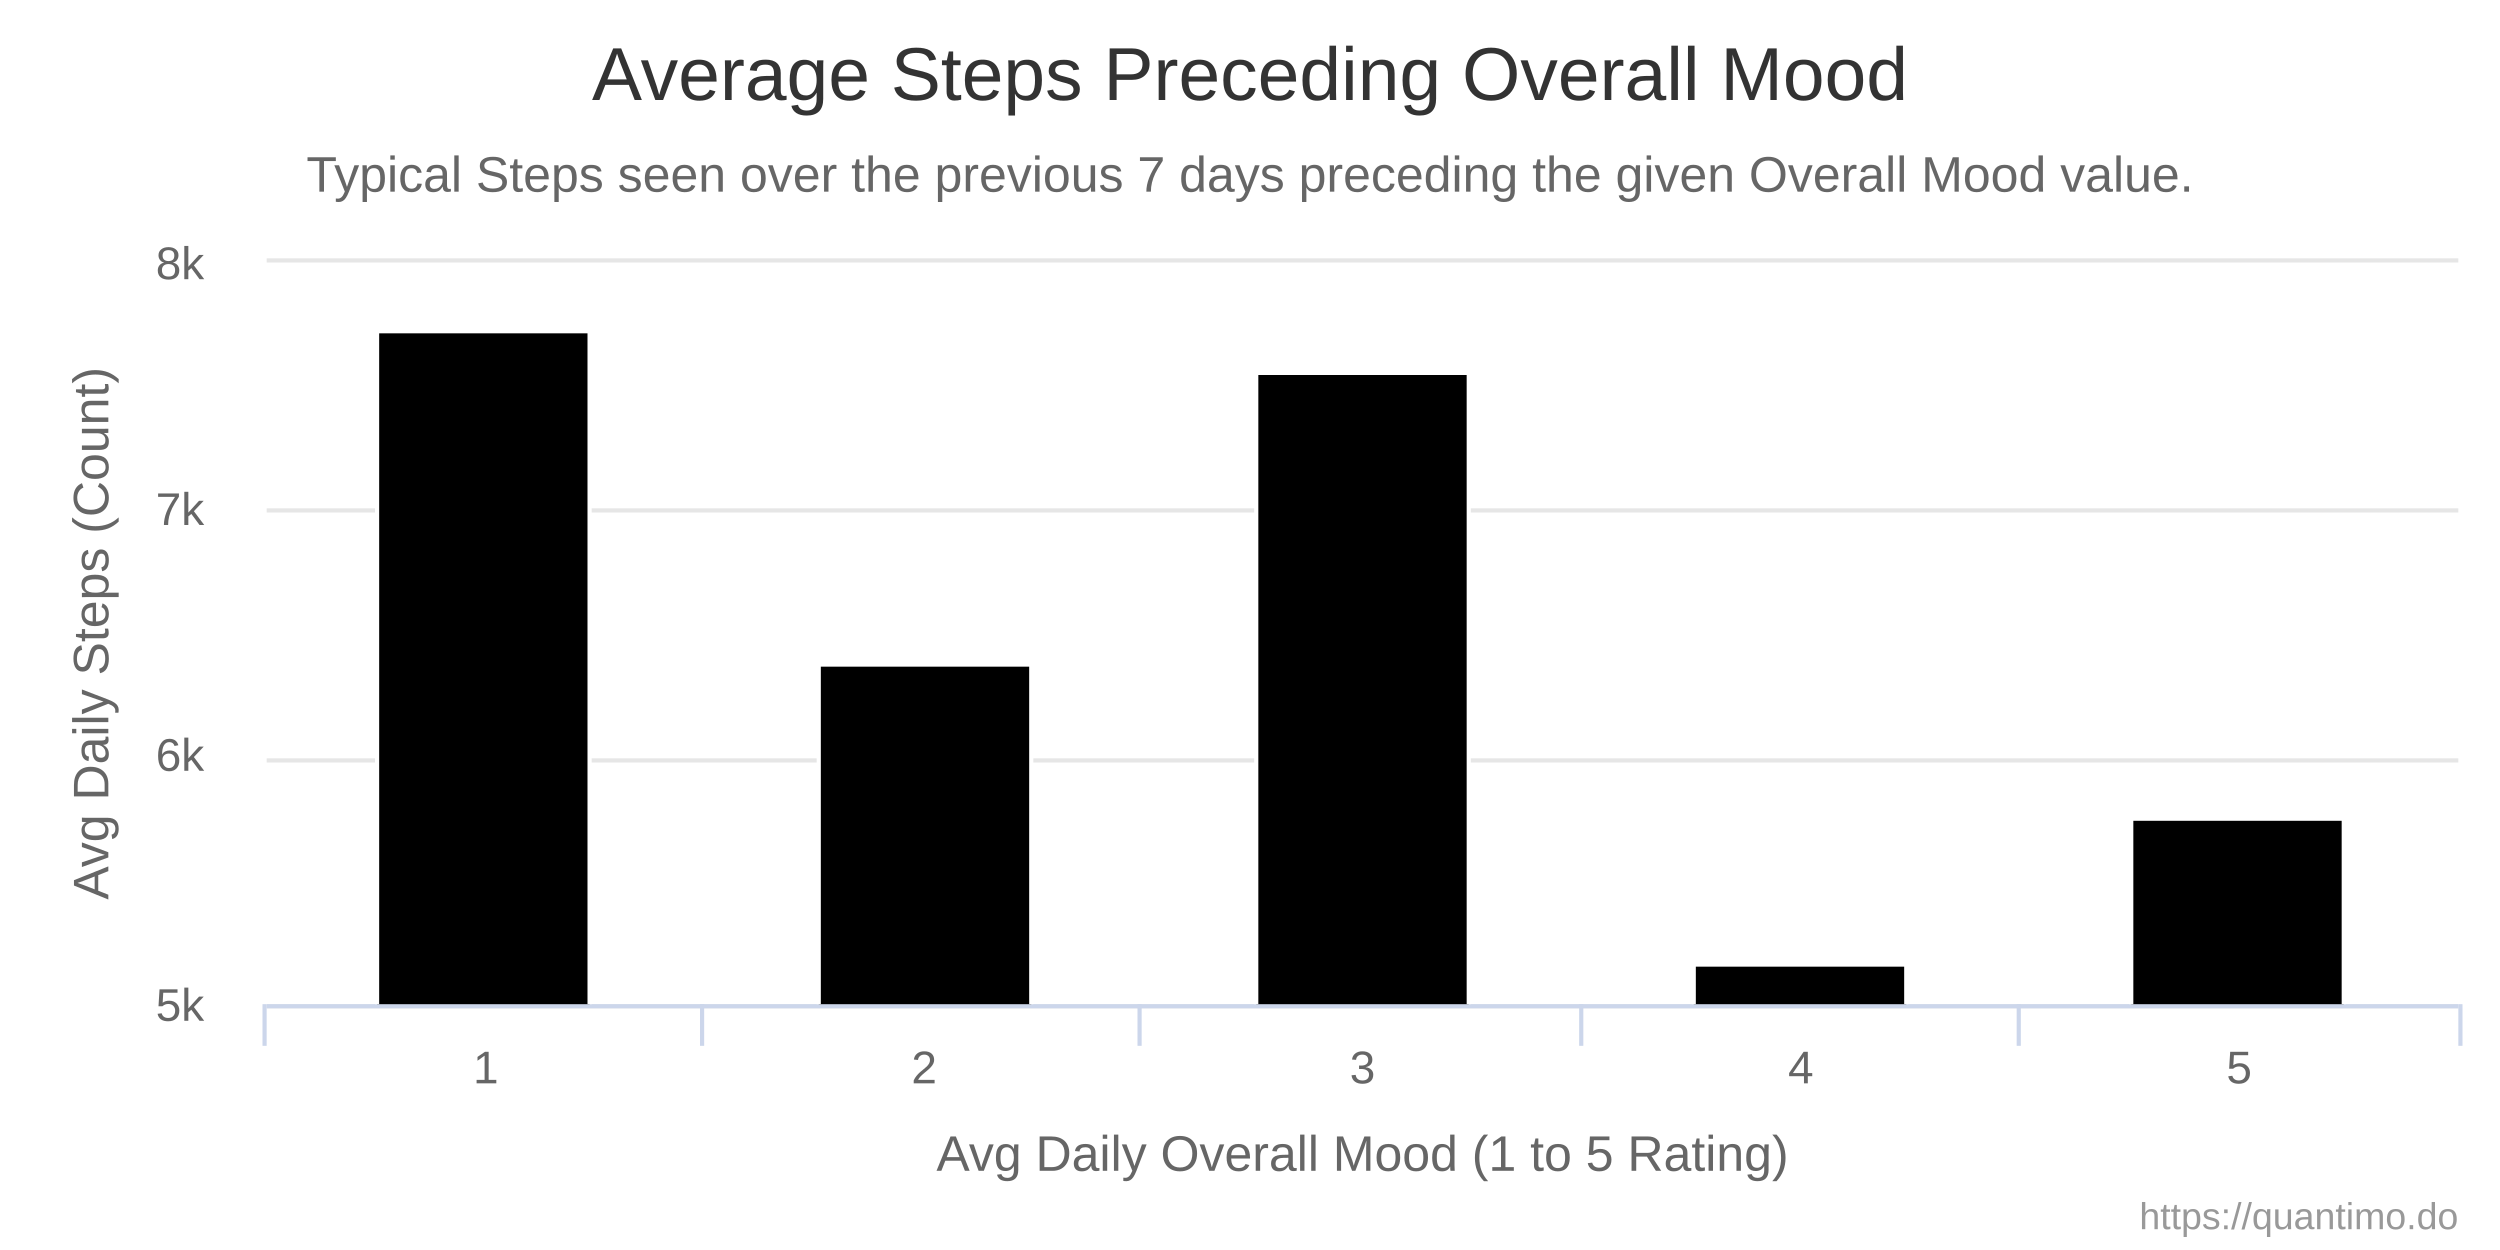
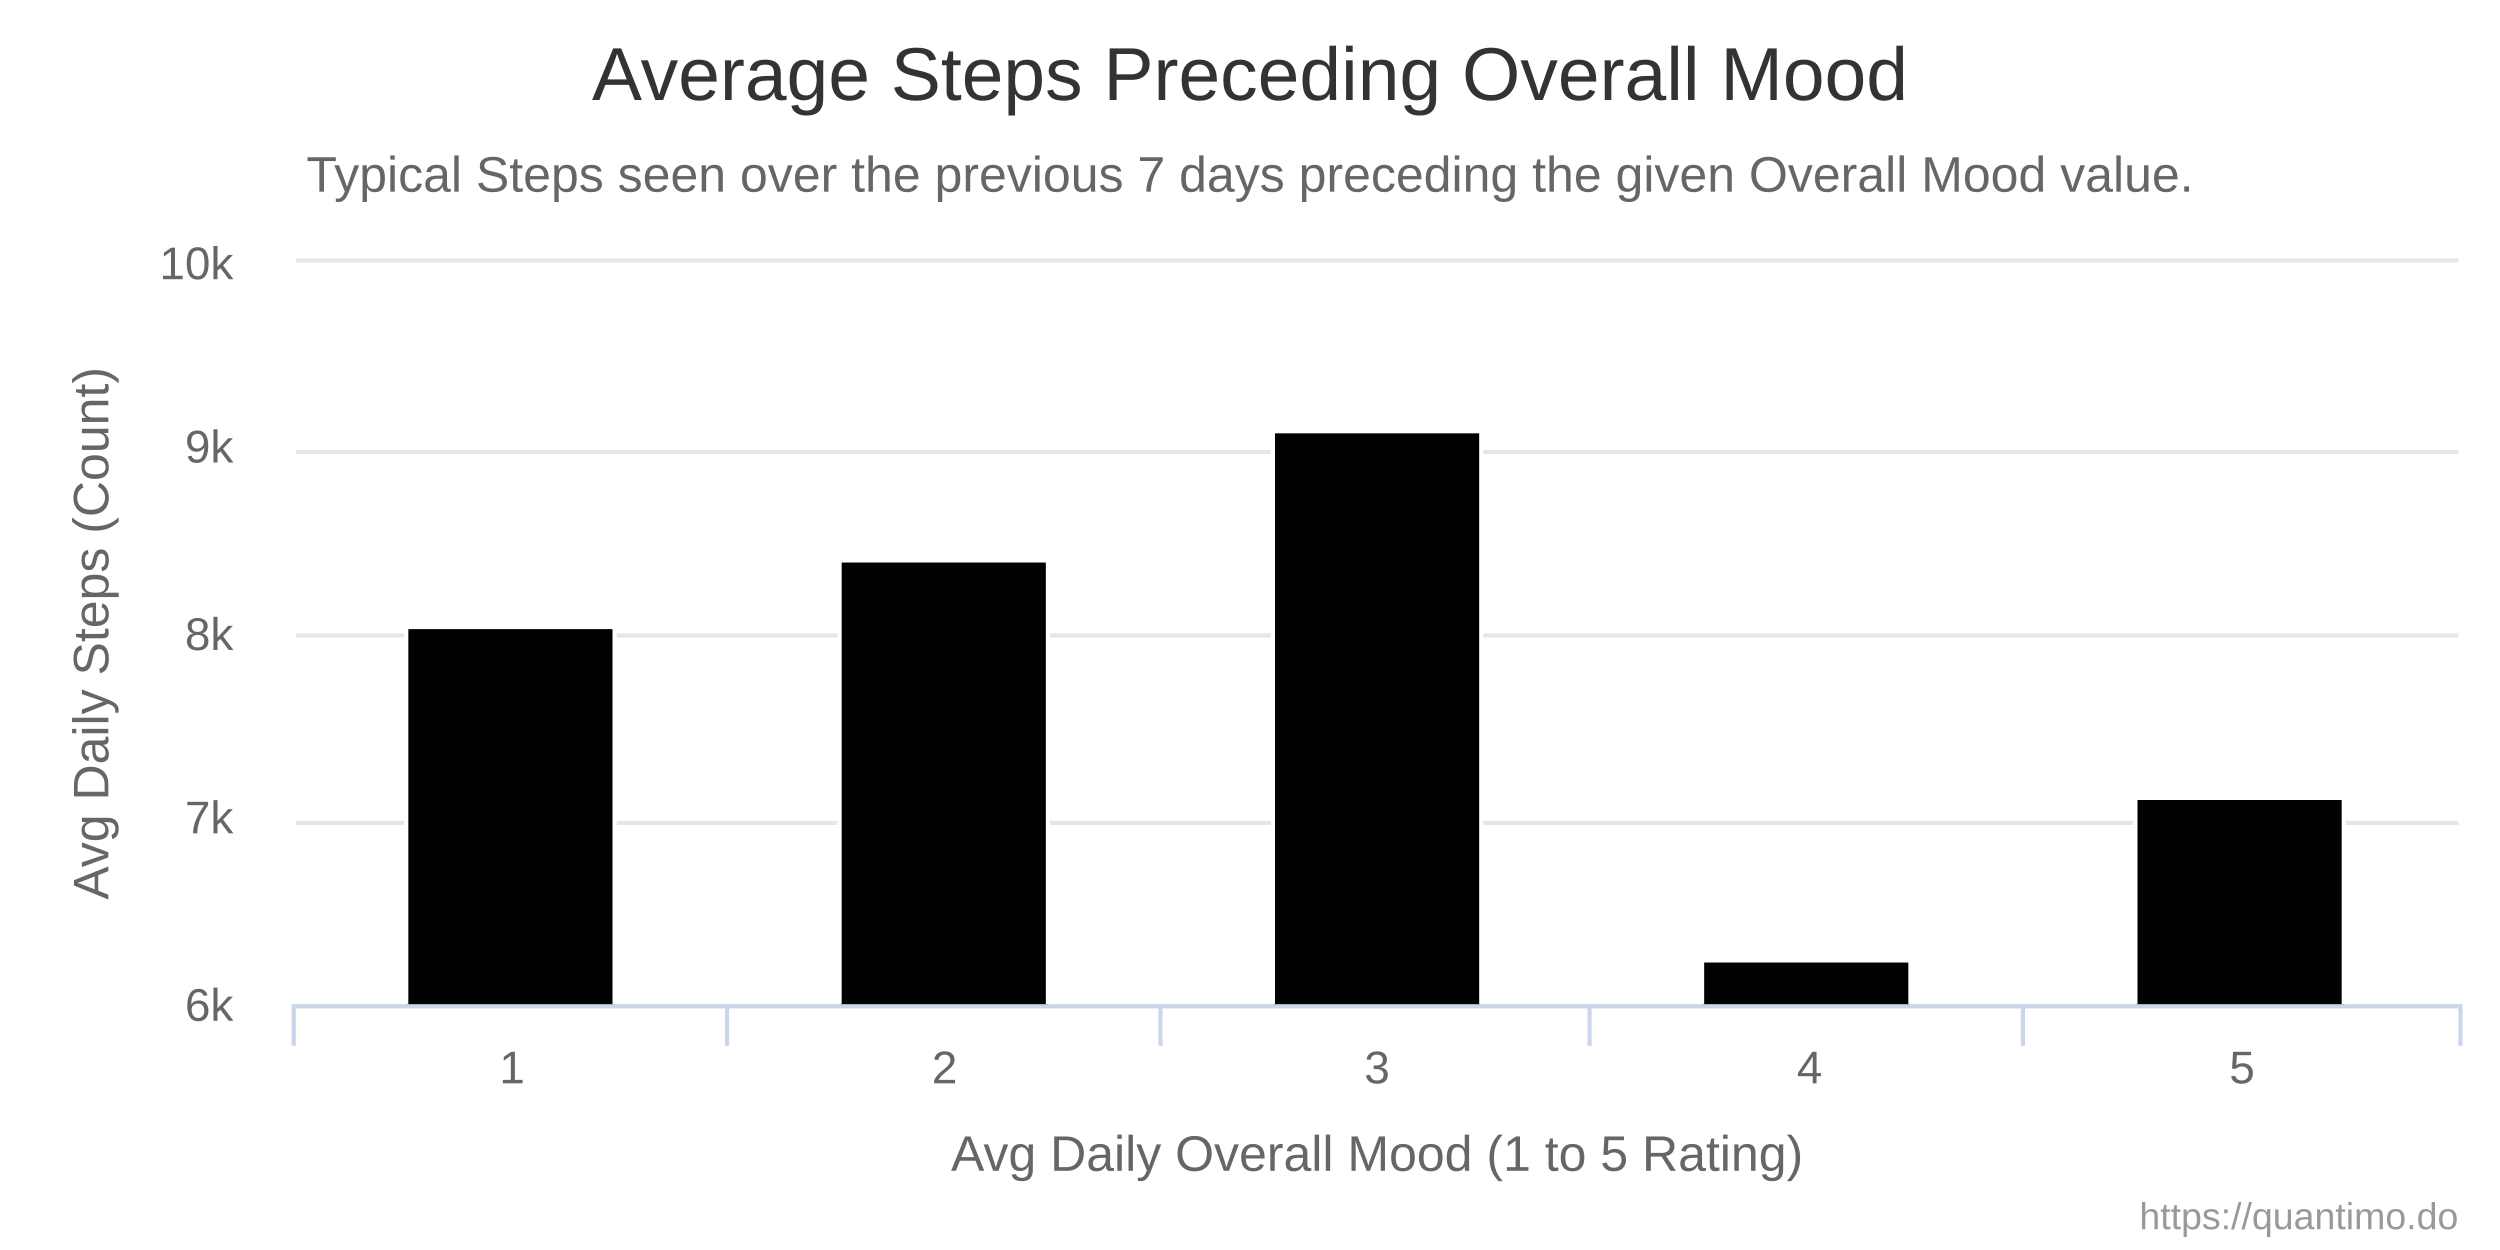
<svg xmlns="http://www.w3.org/2000/svg" xmlns:xlink="http://www.w3.org/1999/xlink" version="1.1" class="highcharts-root" style="font-family:&quot;Lucida Grande&quot;, &quot;Lucida Sans Unicode&quot;, Arial, Helvetica, sans-serif;font-size:12px;" width="600" height="300">
  <defs>
-     <clipPath id="highcharts-0okzr8z-12">
-       <rect x="0" y="0" width="526" height="178" fill="none" />
+     <clipPath id="highcharts-qvbcy50-12">
+       <rect x="0" y="0" width="519" height="178" fill="none" />
    </clipPath>
-     <clipPath id="highcharts-0okzr8z-18">
-       <rect x="0" y="0" width="526" height="178" fill="none" />
+     <clipPath id="highcharts-qvbcy50-18">
+       <rect x="0" y="0" width="519" height="178" fill="none" />
    </clipPath>
-     <clipPath id="highcharts-0okzr8z-19">
-       <rect x="64" y="63" width="526" height="178" fill="none" />
+     <clipPath id="highcharts-qvbcy50-19">
+       <rect x="71" y="63" width="519" height="178" fill="none" />
    </clipPath>
  </defs>
  <rect fill="#ffffff" class="highcharts-background" x="0" y="0" width="600" height="300" rx="0" ry="0" />
-   <rect fill="none" class="highcharts-plot-background" x="64" y="63" width="526" height="178" />
+   <rect fill="none" class="highcharts-plot-background" x="71" y="63" width="519" height="178" />
  <g class="highcharts-pane-group" data-z-index="0" />
  <g class="highcharts-grid highcharts-xaxis-grid " data-z-index="1">
-     <path fill="none" data-z-index="1" class="highcharts-grid-line" d="M 168.5 63 L 168.5 241" opacity="1" />
-     <path fill="none" data-z-index="1" class="highcharts-grid-line" d="M 273.5 63 L 273.5 241" opacity="1" />
-     <path fill="none" data-z-index="1" class="highcharts-grid-line" d="M 379.5 63 L 379.5 241" opacity="1" />
-     <path fill="none" data-z-index="1" class="highcharts-grid-line" d="M 484.5 63 L 484.5 241" opacity="1" />
+     <path fill="none" data-z-index="1" class="highcharts-grid-line" d="M 174.5 63 L 174.5 241" opacity="1" />
+     <path fill="none" data-z-index="1" class="highcharts-grid-line" d="M 278.5 63 L 278.5 241" opacity="1" />
+     <path fill="none" data-z-index="1" class="highcharts-grid-line" d="M 381.5 63 L 381.5 241" opacity="1" />
+     <path fill="none" data-z-index="1" class="highcharts-grid-line" d="M 485.5 63 L 485.5 241" opacity="1" />
    <path fill="none" data-z-index="1" class="highcharts-grid-line" d="M 589.5 63 L 589.5 241" opacity="1" />
-     <path fill="none" data-z-index="1" class="highcharts-grid-line" d="M 63.5 63 L 63.5 241" opacity="1" />
+     <path fill="none" data-z-index="1" class="highcharts-grid-line" d="M 70.5 63 L 70.5 241" opacity="1" />
  </g>
  <g class="highcharts-grid highcharts-yaxis-grid " data-z-index="1">
-     <path fill="none" stroke="#e6e6e6" stroke-width="1" data-z-index="1" class="highcharts-grid-line" d="M 64 241.5 L 590 241.5" opacity="1" />
-     <path fill="none" stroke="#e6e6e6" stroke-width="1" data-z-index="1" class="highcharts-grid-line" d="M 64 182.5 L 590 182.5" opacity="1" />
-     <path fill="none" stroke="#e6e6e6" stroke-width="1" data-z-index="1" class="highcharts-grid-line" d="M 64 122.5 L 590 122.5" opacity="1" />
-     <path fill="none" stroke="#e6e6e6" stroke-width="1" data-z-index="1" class="highcharts-grid-line" d="M 64 62.5 L 590 62.5" opacity="1" />
+     <path fill="none" stroke="#e6e6e6" stroke-width="1" data-z-index="1" class="highcharts-grid-line" d="M 71 241.5 L 590 241.5" opacity="1" />
+     <path fill="none" stroke="#e6e6e6" stroke-width="1" data-z-index="1" class="highcharts-grid-line" d="M 71 197.5 L 590 197.5" opacity="1" />
+     <path fill="none" stroke="#e6e6e6" stroke-width="1" data-z-index="1" class="highcharts-grid-line" d="M 71 152.5 L 590 152.5" opacity="1" />
+     <path fill="none" stroke="#e6e6e6" stroke-width="1" data-z-index="1" class="highcharts-grid-line" d="M 71 108.5 L 590 108.5" opacity="1" />
+     <path fill="none" stroke="#e6e6e6" stroke-width="1" data-z-index="1" class="highcharts-grid-line" d="M 71 62.5 L 590 62.5" opacity="1" />
  </g>
-   <rect fill="none" class="highcharts-plot-border" data-z-index="1" x="64" y="63" width="526" height="178" />
+   <rect fill="none" class="highcharts-plot-border" data-z-index="1" x="71" y="63" width="519" height="178" />
  <g class="highcharts-axis highcharts-xaxis " data-z-index="2">
-     <path fill="none" class="highcharts-tick" stroke="#ccd6eb" stroke-width="1" d="M 168.5 241 L 168.5 251" opacity="1" />
-     <path fill="none" class="highcharts-tick" stroke="#ccd6eb" stroke-width="1" d="M 273.5 241 L 273.5 251" opacity="1" />
-     <path fill="none" class="highcharts-tick" stroke="#ccd6eb" stroke-width="1" d="M 379.5 241 L 379.5 251" opacity="1" />
-     <path fill="none" class="highcharts-tick" stroke="#ccd6eb" stroke-width="1" d="M 484.5 241 L 484.5 251" opacity="1" />
+     <path fill="none" class="highcharts-tick" stroke="#ccd6eb" stroke-width="1" d="M 174.5 241 L 174.5 251" opacity="1" />
+     <path fill="none" class="highcharts-tick" stroke="#ccd6eb" stroke-width="1" d="M 278.5 241 L 278.5 251" opacity="1" />
+     <path fill="none" class="highcharts-tick" stroke="#ccd6eb" stroke-width="1" d="M 381.5 241 L 381.5 251" opacity="1" />
+     <path fill="none" class="highcharts-tick" stroke="#ccd6eb" stroke-width="1" d="M 485.5 241 L 485.5 251" opacity="1" />
    <path fill="none" class="highcharts-tick" stroke="#ccd6eb" stroke-width="1" d="M 590.5 241 L 590.5 251" opacity="1" />
-     <path fill="none" class="highcharts-tick" stroke="#ccd6eb" stroke-width="1" d="M 63.5 241 L 63.5 251" opacity="1" />
-     <text x="327" data-z-index="7" text-anchor="middle" transform="translate(0,0)" class="highcharts-axis-title" style="color:#666666;fill:#666666;" y="281">
+     <path fill="none" class="highcharts-tick" stroke="#ccd6eb" stroke-width="1" d="M 70.5 241 L 70.5 251" opacity="1" />
+     <text x="330.5" data-z-index="7" text-anchor="middle" transform="translate(0,0)" class="highcharts-axis-title" style="color:#666666;fill:#666666;" y="281">
      <tspan>Avg Daily Overall Mood (1 to 5 Rating)</tspan>
    </text>
-     <path fill="none" class="highcharts-axis-line" stroke="#ccd6eb" stroke-width="1" data-z-index="7" d="M 64 241.5 L 590 241.5" />
+     <path fill="none" class="highcharts-axis-line" stroke="#ccd6eb" stroke-width="1" data-z-index="7" d="M 71 241.5 L 590 241.5" />
  </g>
  <g class="highcharts-axis highcharts-yaxis " data-z-index="2">
    <text x="26" data-z-index="7" text-anchor="middle" transform="translate(0,0) rotate(270 26 152)" class="highcharts-axis-title" style="color:#666666;fill:#666666;" y="152">
      <tspan>Avg Daily Steps (Count)</tspan>
    </text>
-     <path fill="none" class="highcharts-axis-line" data-z-index="7" d="M 64 63 L 64 241" />
+     <path fill="none" class="highcharts-axis-line" data-z-index="7" d="M 71 63 L 71 241" />
  </g>
  <g class="highcharts-series-group" data-z-index="3">
-     <g data-z-index="0.1" class="highcharts-series highcharts-series-0 highcharts-column-series highcharts-color-0 " transform="translate(64,63) scale(1 1)" clip-path="url(#highcharts-0okzr8z-18)">
-       <rect x="26.5" y="16.5" width="51" height="162" fill="#000000" stroke="#ffffff" stroke-width="1" class="highcharts-point highcharts-color-0" />
-       <rect x="132.5" y="96.5" width="51" height="82" fill="#000000" stroke="#ffffff" stroke-width="1" class="highcharts-point highcharts-color-0" />
-       <rect x="237.5" y="26.5" width="51" height="152" fill="#000000" stroke="#ffffff" stroke-width="1" class="highcharts-point highcharts-color-0" />
-       <rect x="342.5" y="168.5" width="51" height="10" fill="#000000" stroke="#ffffff" stroke-width="1" class="highcharts-point highcharts-color-0" />
-       <rect x="447.5" y="133.5" width="51" height="45" fill="#000000" stroke="#ffffff" stroke-width="1" class="highcharts-point highcharts-color-0" />
+     <g data-z-index="0.1" class="highcharts-series highcharts-series-0 highcharts-column-series highcharts-color-0 " transform="translate(71,63) scale(1 1)" clip-path="url(#highcharts-qvbcy50-18)">
+       <rect x="26.5" y="87.5" width="50" height="91" fill="#000000" stroke="#ffffff" stroke-width="1" class="highcharts-point highcharts-color-0" />
+       <rect x="130.5" y="71.5" width="50" height="107" fill="#000000" stroke="#ffffff" stroke-width="1" class="highcharts-point highcharts-color-0" />
+       <rect x="234.5" y="40.5" width="50" height="138" fill="#000000" stroke="#ffffff" stroke-width="1" class="highcharts-point highcharts-color-0" />
+       <rect x="337.5" y="167.5" width="50" height="11" fill="#000000" stroke="#ffffff" stroke-width="1" class="highcharts-point highcharts-color-0" />
+       <rect x="441.5" y="128.5" width="50" height="50" fill="#000000" stroke="#ffffff" stroke-width="1" class="highcharts-point highcharts-color-0" />
    </g>
-     <g data-z-index="0.1" class="highcharts-markers highcharts-series-0 highcharts-column-series highcharts-color-0 " transform="translate(64,63) scale(1 1)" clip-path="none" />
+     <g data-z-index="0.1" class="highcharts-markers highcharts-series-0 highcharts-column-series highcharts-color-0 " transform="translate(71,63) scale(1 1)" clip-path="none" />
  </g>
  <text x="300" text-anchor="middle" class="highcharts-title" data-z-index="4" style="color:#333333;font-size:18px;fill:#333333;" y="24">
    <tspan>Average Steps Preceding Overall Mood</tspan>
  </text>
  <text x="300" text-anchor="middle" class="highcharts-subtitle" data-z-index="4" style="color:#666666;fill:#666666;" y="46">
    <tspan>Typical Steps seen over the previous 7 days preceding the given Overall Mood value.</tspan>
  </text>
  <g class="highcharts-axis-labels highcharts-xaxis-labels " data-z-index="7">
-     <text x="116.6" style="color:#666666;cursor:default;font-size:11px;fill:#666666;" text-anchor="middle" transform="translate(0,0)" y="260" opacity="1">1</text>
-     <text x="221.8" style="color:#666666;cursor:default;font-size:11px;fill:#666666;" text-anchor="middle" transform="translate(0,0)" y="260" opacity="1">2</text>
-     <text x="327" style="color:#666666;cursor:default;font-size:11px;fill:#666666;" text-anchor="middle" transform="translate(0,0)" y="260" opacity="1">3</text>
-     <text x="432.2" style="color:#666666;cursor:default;font-size:11px;fill:#666666;" text-anchor="middle" transform="translate(0,0)" y="260" opacity="1">4</text>
-     <text x="537.4" style="color:#666666;cursor:default;font-size:11px;fill:#666666;" text-anchor="middle" transform="translate(0,0)" y="260" opacity="1">5</text>
+     <text x="122.9" style="color:#666666;cursor:default;font-size:11px;fill:#666666;" text-anchor="middle" transform="translate(0,0)" y="260" opacity="1">1</text>
+     <text x="226.7" style="color:#666666;cursor:default;font-size:11px;fill:#666666;" text-anchor="middle" transform="translate(0,0)" y="260" opacity="1">2</text>
+     <text x="330.5" style="color:#666666;cursor:default;font-size:11px;fill:#666666;" text-anchor="middle" transform="translate(0,0)" y="260" opacity="1">3</text>
+     <text x="434.3" style="color:#666666;cursor:default;font-size:11px;fill:#666666;" text-anchor="middle" transform="translate(0,0)" y="260" opacity="1">4</text>
+     <text x="538.1" style="color:#666666;cursor:default;font-size:11px;fill:#666666;" text-anchor="middle" transform="translate(0,0)" y="260" opacity="1">5</text>
  </g>
  <g class="highcharts-axis-labels highcharts-yaxis-labels " data-z-index="7">
-     <text x="49" style="color:#666666;cursor:default;font-size:11px;fill:#666666;" text-anchor="end" transform="translate(0,0)" y="245" opacity="1">5k</text>
-     <text x="49" style="color:#666666;cursor:default;font-size:11px;fill:#666666;" text-anchor="end" transform="translate(0,0)" y="185" opacity="1">6k</text>
-     <text x="49" style="color:#666666;cursor:default;font-size:11px;fill:#666666;" text-anchor="end" transform="translate(0,0)" y="126" opacity="1">7k</text>
-     <text x="49" style="color:#666666;cursor:default;font-size:11px;fill:#666666;" text-anchor="end" transform="translate(0,0)" y="67" opacity="1">8k</text>
+     <text x="56" style="color:#666666;cursor:default;font-size:11px;fill:#666666;" text-anchor="end" transform="translate(0,0)" y="245" opacity="1">6k</text>
+     <text x="56" style="color:#666666;cursor:default;font-size:11px;fill:#666666;" text-anchor="end" transform="translate(0,0)" y="200" opacity="1">7k</text>
+     <text x="56" style="color:#666666;cursor:default;font-size:11px;fill:#666666;" text-anchor="end" transform="translate(0,0)" y="156" opacity="1">8k</text>
+     <text x="56" style="color:#666666;cursor:default;font-size:11px;fill:#666666;" text-anchor="end" transform="translate(0,0)" y="111" opacity="1">9k</text>
+     <text x="56" style="color:#666666;cursor:default;font-size:11px;fill:#666666;" text-anchor="end" transform="translate(0,0)" y="67" opacity="1">10k</text>
  </g>
  <a xlink:href="https://quantimo.do" target="_blank">
    <text x="590" class="highcharts-credits" text-anchor="end" data-z-index="8" style="cursor:pointer;color:#999999;font-size:9px;fill:#999999;" y="295">https://quantimo.do
                    </text>
  </a>
</svg>
